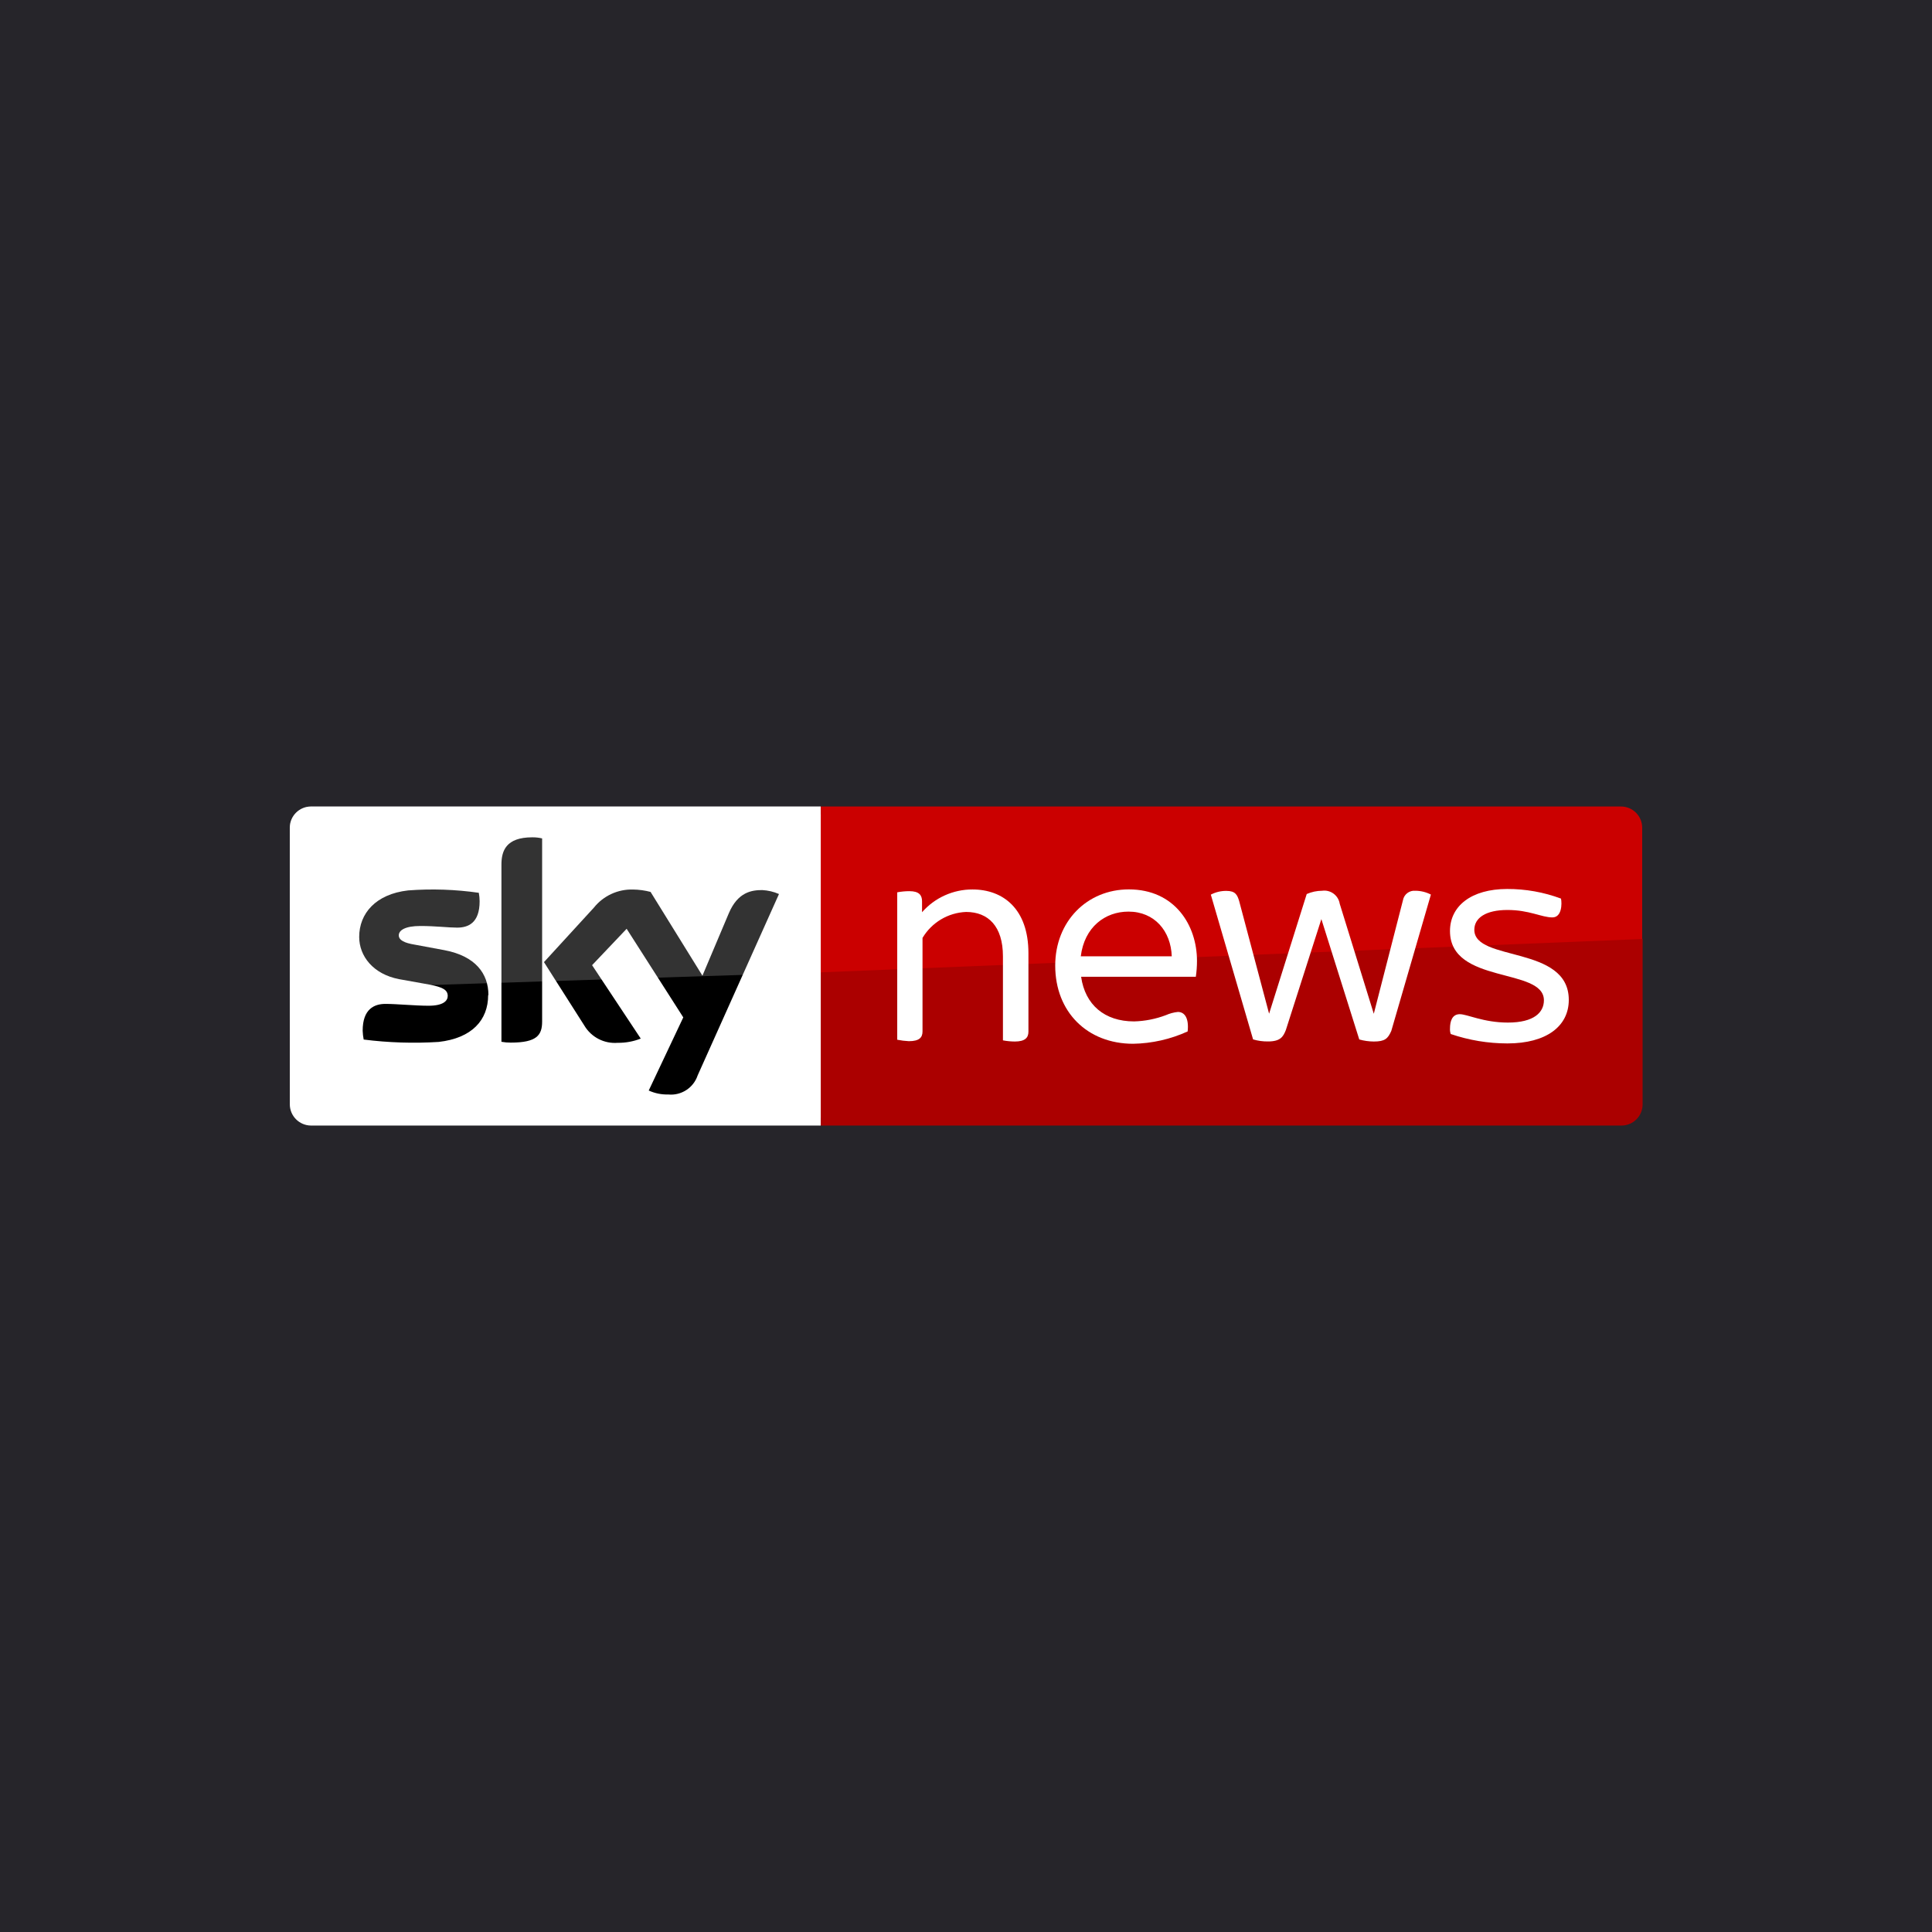
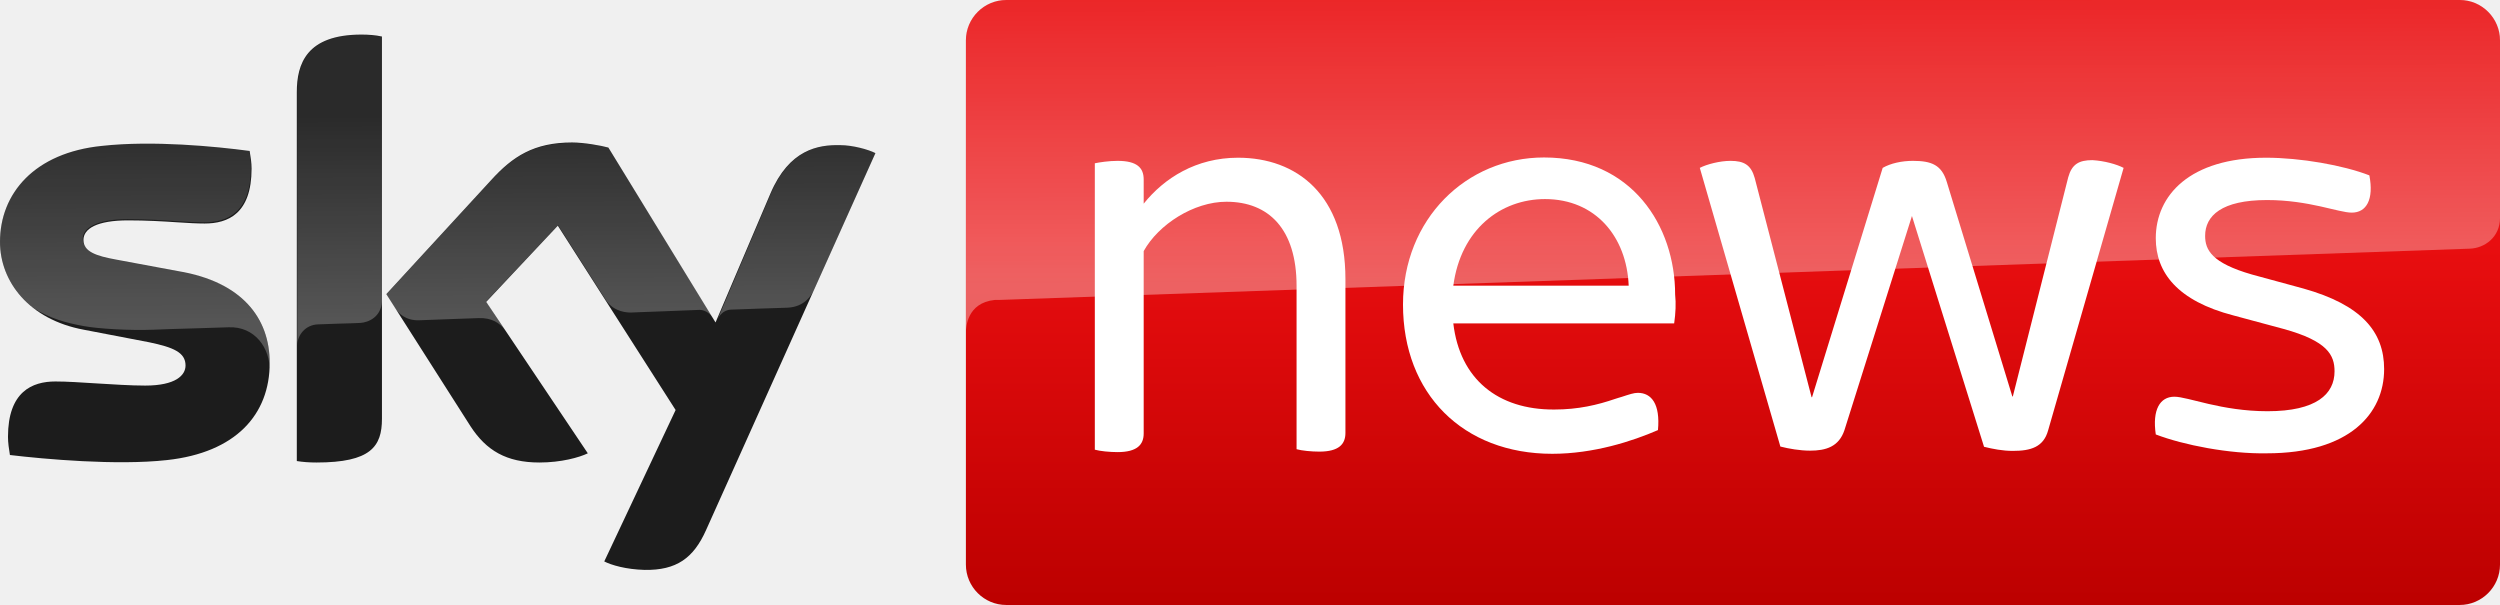
- <svg xmlns="http://www.w3.org/2000/svg" viewBox="0 0 283.46 283.46">
-   <defs>
-     <style>.cls-1{fill:#26252a;}.cls-2,.cls-4{fill:#fff;}.cls-3{fill:#ab0000;}.cls-4{opacity:0.2;isolation:isolate;}.cls-5{fill:#cb0000;}</style>
-   </defs>
-   <g id="Layer_2" data-name="Layer 2">
-     <g id="Sky">
-       <g id="skynews">
-         <rect class="cls-1" width="283.46" height="283.46" />
-         <g id="logo">
-           <path id="path4017" class="cls-2" d="M120.42,165.14H45.64A3.13,3.13,0,0,1,42.52,162V121.41a3.11,3.11,0,0,1,3.08-3.08h74.82v46.81Z" />
-           <path id="path3269" class="cls-2" d="M120.92,164H46a2.06,2.06,0,0,1-2.34-2.34V121.84A2.06,2.06,0,0,1,46,119.5h74.89l15.22,23.4Z" />
-           <path id="path4010" class="cls-3" d="M231,126.92l10,10.85v24.28a3.1,3.1,0,0,1-3.08,3.09H120.42V142.66l12-12.43Z" />
-           <path id="path3228" d="M95.18,160a6.43,6.43,0,0,0,2.85.58,4.13,4.13,0,0,0,4.33-2.8l11.93-26.61a7,7,0,0,0-2.46-.58c-1.52,0-3.58.27-4.91,3.43l-3.86,9.13-7.61-12.29a10.62,10.62,0,0,0-2.57-.35,7.09,7.09,0,0,0-5.74,2.65l-7.33,8,5.93,9.32A5.2,5.2,0,0,0,90.62,153a8.91,8.91,0,0,0,3.39-.62l-7.14-10.77,5.07-5.34,8.31,13Z" />
-           <path id="path3226" d="M79.54,149.88c0,2-.78,3.09-4.61,3.09a7.25,7.25,0,0,1-1.36-.12v-26c0-2,.66-4,4.52-4a6,6,0,0,1,1.45.16Z" />
-           <path id="path3224" d="M71.62,146c0,3.67-2.38,6.32-7.26,6.87a58.41,58.41,0,0,1-11-.35,8.1,8.1,0,0,1-.15-1.29c0-3.2,1.71-3.94,3.35-3.94s4.33.27,6.32.27c2.19,0,2.81-.74,2.81-1.44,0-.94-.86-1.29-2.57-1.64l-4.57-.82c-3.82-.74-5.85-3.39-5.85-6.2,0-3.43,2.42-6.28,7.18-6.82a47.59,47.59,0,0,1,10.37.35,6.59,6.59,0,0,1,.12,1.24c0,3.2-1.68,3.87-3.31,3.87-1.25,0-3.16-.24-5.39-.24s-3.16.63-3.16,1.37.9,1.13,2.3,1.36l4.41.82c4.53.86,6.44,3.43,6.44,6.59" />
-           <path id="path4021" class="cls-4" d="M45.64,118.33h74.78v24.33L47,145.05a4.65,4.65,0,0,0-4.49,4.64V121.45a3.12,3.12,0,0,1,3.12-3.12Z" />
-           <path id="path3114" class="cls-5" d="M120.42,118.33h117.4a3.11,3.11,0,0,1,3.12,3.11v16.33l-120.52,4.89Z" />
-           <g id="layer1-5">
-             <g id="g4334">
-               <path id="path4336" class="cls-2" d="M175.47,143.31H158.62c.58,4.11,3.44,6.55,7.77,6.55a14.25,14.25,0,0,0,4.67-.92,5.78,5.78,0,0,1,1.76-.47c1,0,1.64.93,1.43,2.86a20.09,20.09,0,0,1-8,1.81c-6.72,0-11.43-4.67-11.43-11.47,0-6.48,4.67-11.18,10.8-11.18,6.73,0,10,5.25,10,10.5a15.85,15.85,0,0,1-.17,2.32m-16.9-3h13.37c-.13-3.7-2.52-6.56-6.35-6.56-3.44,0-6.47,2.27-7,6.56" />
-             </g>
-           </g>
-           <g id="g5435">
-             <path id="path5437" class="cls-2" d="M131.64,152.55V130.92a9.73,9.73,0,0,1,1.78-.17c1.44,0,1.86.6,1.86,1.48v1.61a9.81,9.81,0,0,1,7.4-3.34c4.48,0,8.21,2.83,8.21,9.35v11.52c0,.89-.51,1.44-2,1.44a9.62,9.62,0,0,1-1.74-.17V140.31c0-4.4-2.15-6.51-5.41-6.51a7.8,7.8,0,0,0-6.39,3.81v13.72c0,.88-.46,1.43-2,1.43a11.87,11.87,0,0,1-1.7-.21" />
-           </g>
-           <path id="path3110" class="cls-2" d="M183.85,152.5l-6.2-21.24a4.81,4.81,0,0,1,2.28-.55c1.32,0,1.6.57,1.88,1.5l4.39,16.52,5.52-17.56a5.66,5.66,0,0,1,2.26-.48,2.29,2.29,0,0,1,2.58,1.9l5,16.15,4.28-16.66a1.69,1.69,0,0,1,1.8-1.39,5,5,0,0,1,2.3.56l-5.81,20c-.5,1.14-.94,1.56-2.56,1.56a8.08,8.08,0,0,1-2.14-.3l-5.56-17.66-5.21,16.27c-.39,1-.81,1.68-2.62,1.68A7.4,7.4,0,0,1,183.85,152.5Z" />
-           <path id="path3112" class="cls-2" d="M212.74,150.91a2.05,2.05,0,0,0,.11.8,25.79,25.79,0,0,0,8.32,1.38c5.68,0,9-2.5,9-6.39,0-8.06-13.86-5.55-13.86-10.28,0-1.74,1.67-2.91,4.87-2.91s5,1.09,6.58,1.09c1.4,0,1.42-2,1.27-2.76a22.43,22.43,0,0,0-7.9-1.41c-5.27,0-8.39,2.51-8.39,6.17,0,7.86,13.78,5.3,13.78,10.16,0,1.75-1.41,3.27-5.29,3.27-3.6,0-6-1.25-7.08-1.23s-1.41,1-1.41,2.11Z" />
-         </g>
-       </g>
-     </g>
+ <svg xmlns="http://www.w3.org/2000/svg" version="1.1" id="Livello_1" x="0px" y="0px" viewBox="0 0 1033.5 250" enable-background="new 0 0 1033.5 250" xml:space="preserve">
+   <g>
+     <linearGradient id="SVGID_1_" gradientUnits="userSpaceOnUse" x1="716.458" y1="251.148" x2="716.458" y2="1.148" gradientTransform="matrix(1 0 0 -1 0 251.1481)">
+       <stop offset="0.4" style="stop-color:#E90E10" />
+       <stop offset="1" style="stop-color:#BC0000" />
+     </linearGradient>
+     <path fill="url(#SVGID_1_)" d="M1016.9,0H416c-9.2,0-16.7,7.5-16.7,16.7v216.7c0,9.2,7.5,16.7,16.7,16.7h600.8   c9.2,0,16.7-7.5,16.7-16.7V16.7C1033.5,7.5,1026,0,1016.9,0z" />
+     <linearGradient id="SVGID_2_" gradientUnits="userSpaceOnUse" x1="716.525" y1="133.841" x2="716.321" y2="258.35" gradientTransform="matrix(1 0 0 -1 0 251.1481)">
+       <stop offset="0" style="stop-color:#FFFFFF" />
+       <stop offset="1" style="stop-color:#FFFFFF;stop-opacity:0.25" />
+     </linearGradient>
+     <path opacity="0.35" fill="url(#SVGID_2_)" enable-background="new    " d="M411.2,124c0,0,0.6,0,1.7,0   c49.4-1.7,608.1-21.2,608.1-21.2c6.2-0.2,12.5-4.8,12.5-12.7V16.7c0-9.2-7.5-16.7-16.7-16.7H416c-9.2,0-16.7,7.5-16.7,16.7v120.4   C399.4,135.6,399.6,125.2,411.2,124z" />
+     <path fill-rule="evenodd" clip-rule="evenodd" fill="#1C1C1C" d="M157.9,173.1c0,11.5-4.6,18.1-27.1,18.1c-2.9,0-5.6-0.2-8.1-0.6   V38.1c0-11.7,4-23.8,26.7-23.8c2.9,0,5.8,0.2,8.5,0.8V173.1z M249.8,232.1c2.9,1.5,9,3.3,16.7,3.5c13.1,0.2,20.2-4.8,25.4-16.5   l70-155.8c-2.9-1.5-9.4-3.3-14.6-3.3c-9-0.2-21,1.7-28.8,20l-22.7,53.3L251.5,61c-2.9-0.8-10-2.1-15-2.1   c-15.8,0-24.6,5.8-33.5,15.6l-43.3,47.1l34.8,54.6c6.5,10,14.8,15,28.5,15c9,0,16.5-2.1,20-3.8L201,124.8l29.6-31.5l48.7,76.2   L249.8,232.1z M69,190.2c28.5-3.1,42.5-18.8,42.5-40.2c0-18.5-11.5-33.5-37.7-37.9l-25.8-4.8c-8.3-1.5-13.5-3.3-13.5-8.1   c0-4.6,5.4-8.1,18.5-8.1c7.5,0,14.4,0.4,20.3,0.8c4.4,0.3,8.2,0.5,11.3,0.5c9.6,0,19.4-4,19.4-22.7c0-2.5-0.4-5-0.8-7.3   c-14.2-1.9-40-4.4-61-2.1C14.2,63.1,0,80,0,100c0,16.5,12.1,32.1,34.6,36.3l27.1,5.2c10,2.1,15,4.2,15,9.6c0,4-4,8.3-16.7,8.3   c-6.1,0-13.3-0.5-20.1-0.9c-6.3-0.4-12.3-0.8-17-0.8c-9.6,0-19.6,4.2-19.6,22.9c0,2.3,0.4,5.2,0.8,7.5   C18.3,189.8,48.3,192.5,69,190.2z" />
+     <linearGradient id="SVGID_3_" gradientUnits="userSpaceOnUse" x1="181.199" y1="119.542" x2="180.76" y2="203.286" gradientTransform="matrix(1 0 0 -1 0 251.1481)">
+       <stop offset="0" style="stop-color:#FFFFFF" />
+       <stop offset="1" style="stop-color:#FFFFFF;stop-opacity:0.25" />
+     </linearGradient>
+     <path opacity="0.25" fill-rule="evenodd" clip-rule="evenodd" fill="url(#SVGID_3_)" enable-background="new    " d="M149.4,14.4   c-22.7,0-26.5,12.1-26.5,23.8v104.6c0-4.2,3.3-8.5,8.5-8.7c1.8-0.1,5.2-0.2,8.5-0.3c3.7-0.1,7.3-0.2,9-0.3c3.5-0.2,8.7-2.5,9-9   V15.2C155.2,14.8,152.3,14.4,149.4,14.4z M251.5,61l43.3,70.4c-1.7-2.3-3.8-3.3-5.6-3.3c-0.7,0-8.1,0.3-15.2,0.6l0,0l0,0h0   c-6.5,0.2-12.7,0.5-13.1,0.5c-1.3,0-6.7,0-10.2-4.8l-20-31.3L201,124.6l7.7,11.7c-2.1-2.7-5.4-5-10.8-4.8c-0.8,0-5.8,0.2-11.2,0.4   l0,0c-6,0.2-12.3,0.5-13.4,0.5c-5.8,0.2-8.7-3.1-10.2-5.2l-3.5-5.4l43.3-47.1c9-9.8,17.7-15.6,33.5-15.6   C241.5,59,248.5,60.2,251.5,61z M336.2,120.5L336.2,120.5l25.7-57.2c-2.9-1.7-9.4-3.3-14.4-3.3c-9-0.2-21,1.7-28.8,20l-22,51.9   c-0.1,0.1-0.1,0.2-0.1,0.2l0.1-0.2c0.4-0.8,2-3.8,5.5-3.9c0,0,21.7-0.8,23.3-0.8C332.6,126.9,335.3,122.1,336.2,120.5z M47.7,106.9   l25.8,4.8c26.5,4.8,37.9,19.8,38.1,38.3c0,1.3,0,2.4-0.1,3.6c0.3-9.6-6.1-18.8-17.1-18.3c-2,0.1-7.1,0.2-12.5,0.4   c-7.8,0.2-16.5,0.5-18.3,0.6c-10,0.4-23.1-0.4-29-1.5c-7.1-1.3-14-3.1-20.8-7.5C4.6,120.2,0,110.2,0,100c0-20,14.2-36.9,41.9-40.2   c21.2-2.3,46.9,0.4,61,2.1c0.6,2.5,0.8,4.8,0.8,7.3c0,18.8-9.8,22.7-19.4,22.7c-3.1,0-7-0.2-11.5-0.5C67,91,60.1,90.6,52.7,90.6   c-13.1,0-18.5,3.8-18.5,8.1C34.2,103.5,39.4,105.4,47.7,106.9z M111.5,153.6c0,0.1,0,0.3-0.1,0.4v0.2v0.4   C111.5,154.2,111.5,153.9,111.5,153.6z" />
+     <path fill="#FFFFFF" d="M556.2,115.4V179c0,4.6-2.7,7.7-10.8,7.7c-3.3,0-7.3-0.4-9.4-1v-67.5c0-23.5-11.5-34.8-29-34.8   c-13.5,0-28.1,9.4-34.2,20.4v75.4c0,4.6-2.7,7.7-10.8,7.7c-3.3,0-7.3-0.4-9.4-1V67.5c1.9-0.4,5.8-1,9.4-1c8.1,0,10.8,2.9,10.8,7.7   v10c8.5-10.6,21.7-19,39-19C536,65.2,556.2,80.4,556.2,115.4z" />
+     <path fill-rule="evenodd" clip-rule="evenodd" fill="#FFFFFF" d="M600.8,133.7h91.3c0.6-4.2,0.8-8.3,0.4-11.9   c0-28.5-17.9-56.7-54.2-56.7c-32.1,0-58.3,25.4-58.3,60.8c0,36.9,24.8,61.7,61.7,61.7c17.1,0,33.1-5.2,43.7-9.8   c1-10.8-2.7-15.4-8.3-15.4c-1.7,0-3.4,0.6-6.8,1.7c-0.8,0.2-1.6,0.5-2.6,0.8c-7.3,2.5-15.2,4.4-25.2,4.4   C619.2,169.4,603.5,156.7,600.8,133.7z M673.3,118.1h-72.5c3.1-23.3,19.6-35.8,37.9-35.8C659.6,82.3,672.5,97.9,673.3,118.1z" />
+     <path fill="#FFFFFF" d="M877.9,69.4l-31.2,108.5c-1.9,6.9-7.1,8.5-14.6,8.5c-4.2,0-8.3-0.8-11.9-1.7l-29.8-95.4l-27.9,88.5   c-2.3,6.9-7.7,8.5-14.2,8.5c-4.2,0-8.8-0.8-12.3-1.7L702.7,69.4c2.9-1.5,8.3-2.9,12.7-2.9c5.6,0,8.5,1.7,10,7.1l23.5,90.6h0.2   l29.2-94.8c3.3-1.9,7.9-2.9,12.5-2.9c7.7,0,11.9,1.7,14,8.7l27.1,88.7h0.2L855,73.3c1.5-5.4,4.4-7.1,10-7.1   C870,66.5,875,67.9,877.9,69.4z" />
+     <path fill="#FFFFFF" d="M891.2,179.6c-1.5-10.2,1.7-15.6,7.7-15.6c5.6,0,19.4,6,38.5,6c20.2,0,27.7-7.1,27.7-16.5   c0-6.7-2.9-12.5-21-17.5l-20.8-5.6c-23.1-6-32.1-17.7-32.1-31.9c0-17.7,14-33.3,45.6-33.3c14.2,0,31.9,3.1,42.7,7.3   c1.9,10-1.2,15.4-7.3,15.4c-5.4,0-17.7-5.2-35-5.2c-18.8,0-25.6,6.5-25.6,14.8c0,5.8,2.7,11.2,19.4,16l21.3,5.8   c23.8,6.7,33.3,17.7,33.3,33.3c0,18.3-14.2,34.8-48.5,34.8C921.7,187.7,902.7,184,891.2,179.6z" />
  </g>
</svg>
